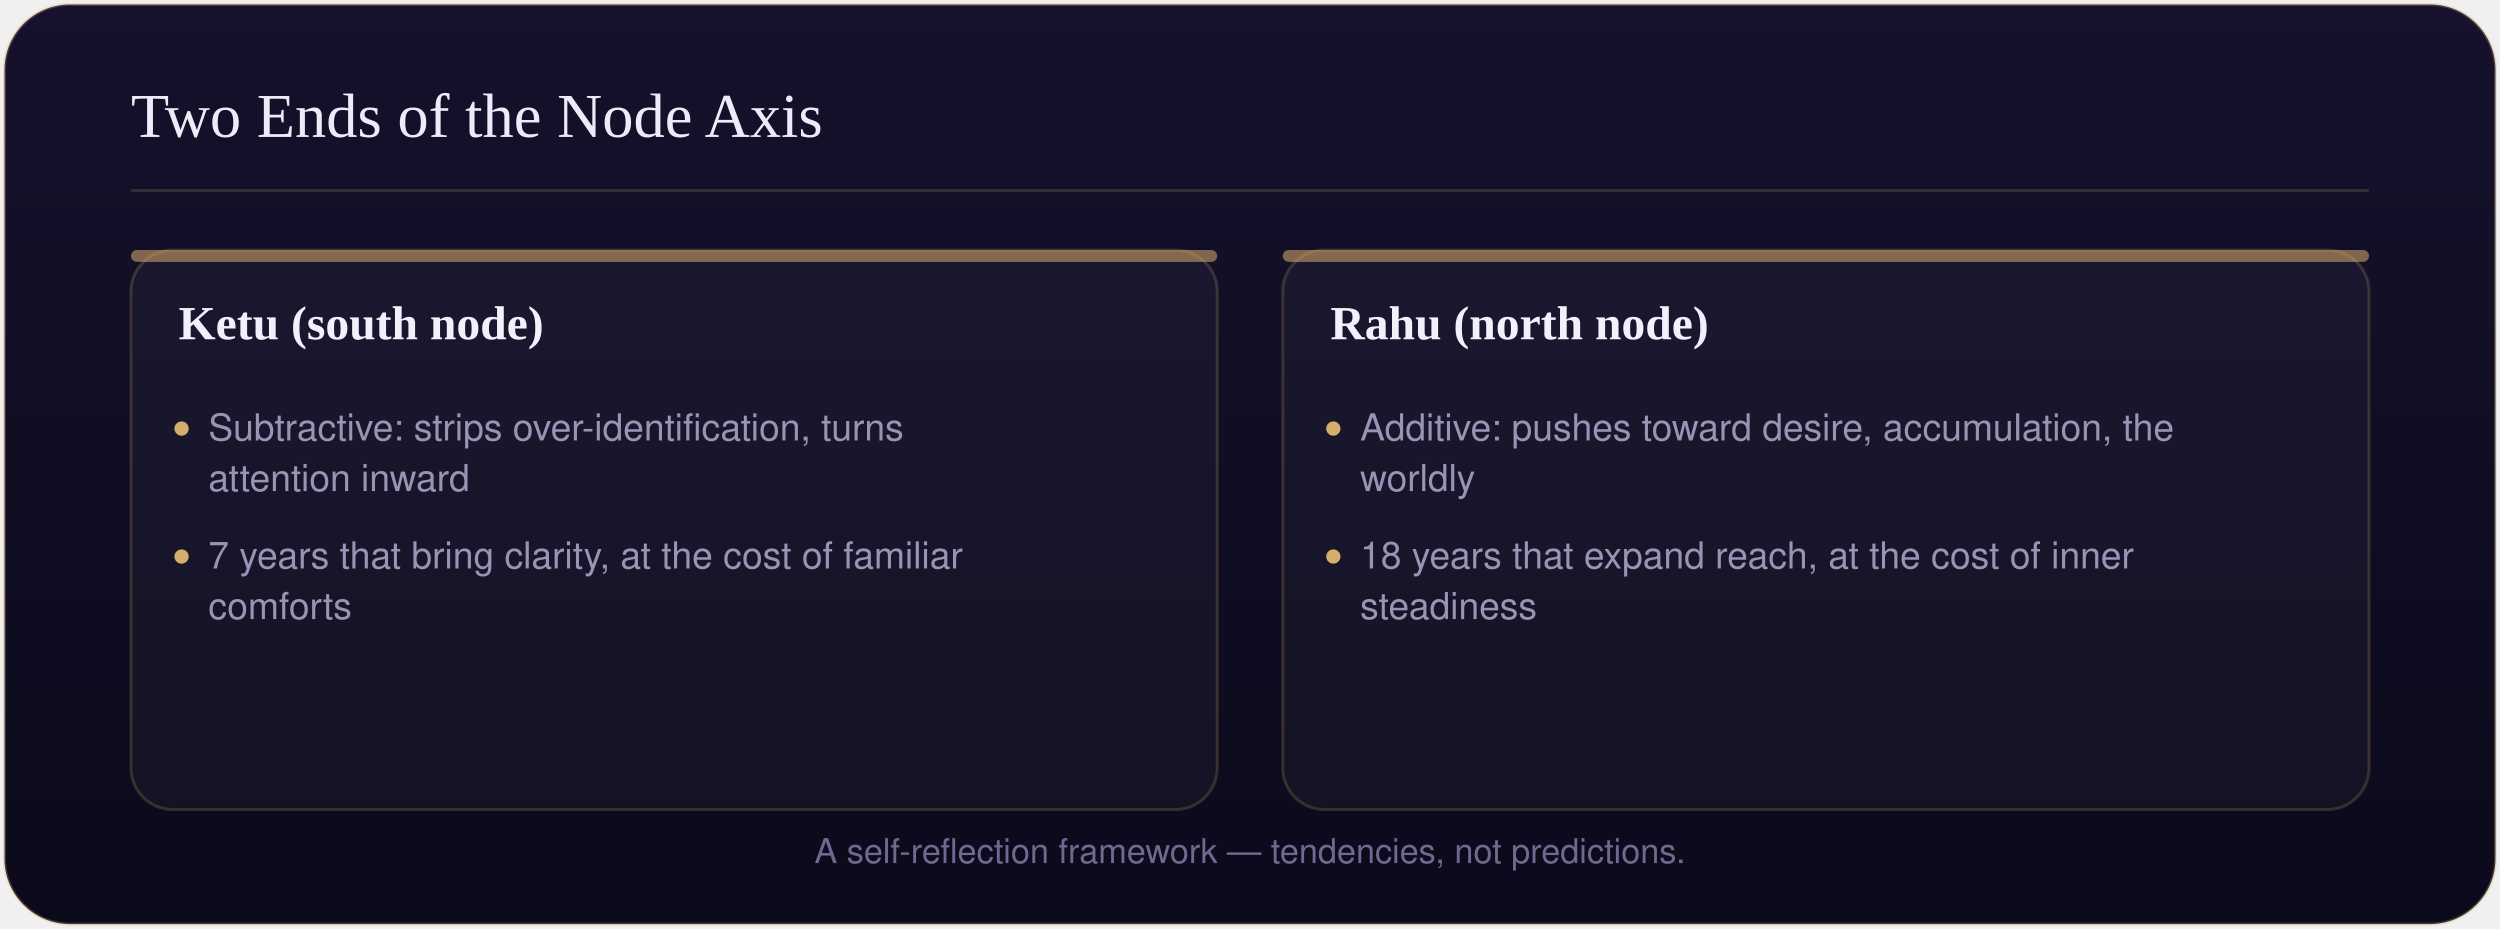
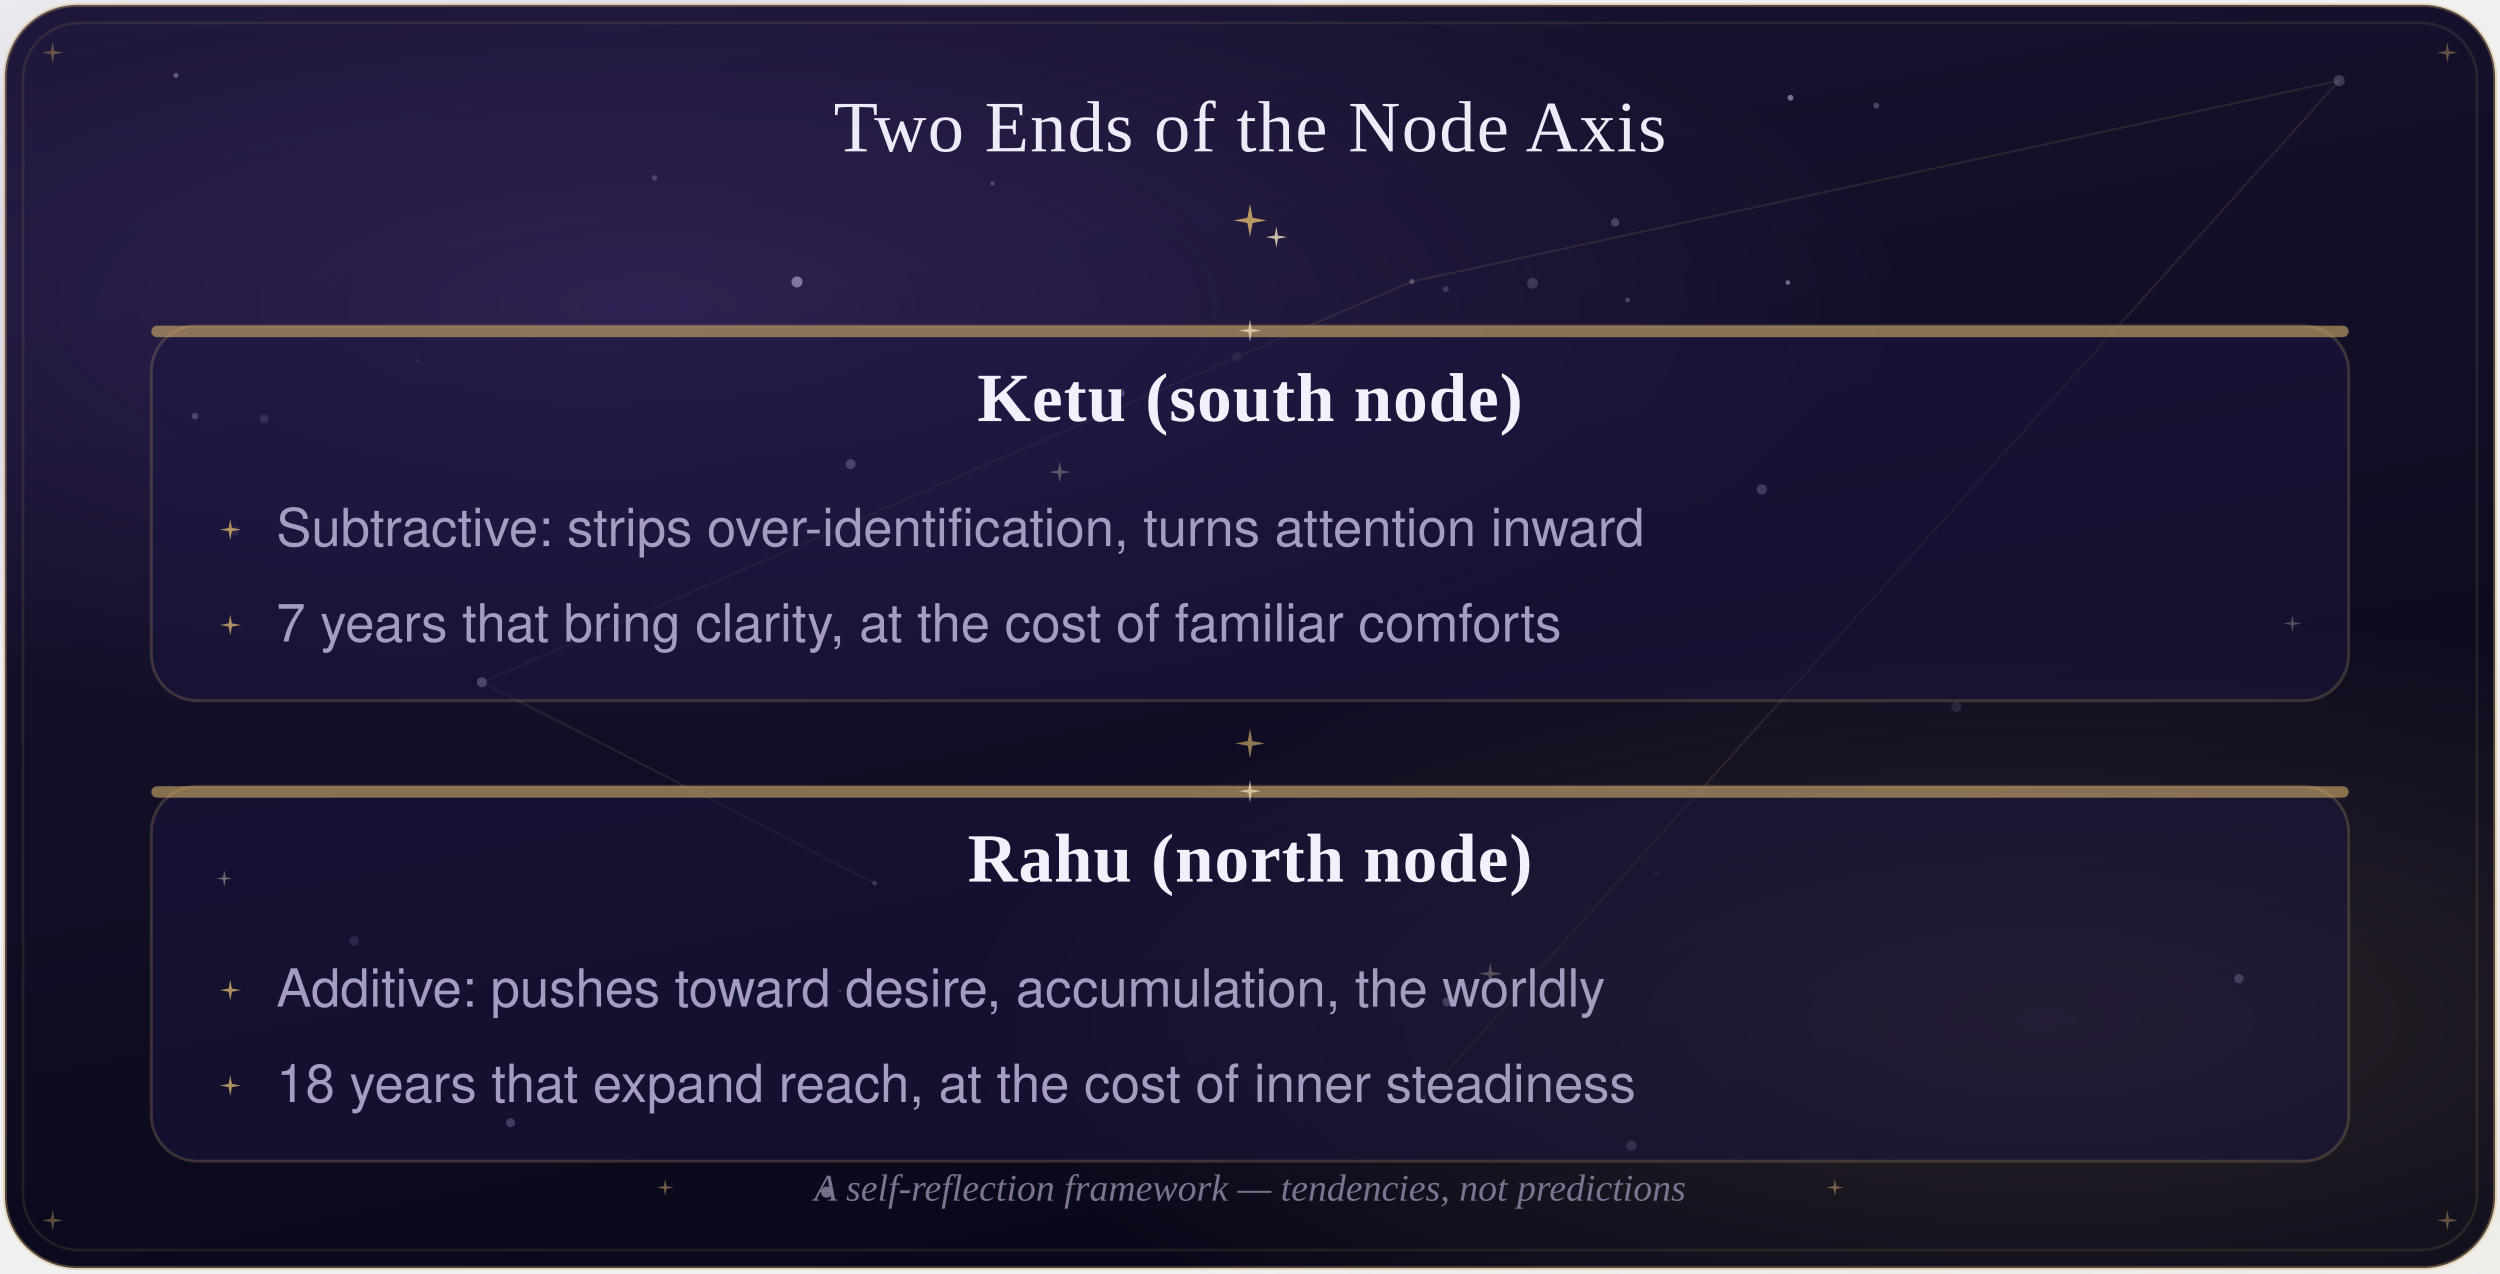
- <svg xmlns="http://www.w3.org/2000/svg" viewBox="0 0 840 312" role="img" aria-label="Two Ends of the Node Axis">
+ <svg xmlns="http://www.w3.org/2000/svg" viewBox="0 0 760 387" role="img" aria-label="Two Ends of the Node Axis">
  <defs>
-     <linearGradient id="ketumahadasha0en-panel" x1="0" y1="0" x2="0" y2="1">
-       <stop offset="0" stop-color="#16112c" />
-       <stop offset="1" stop-color="#0b0a1b" />
+     <linearGradient id="ketumahadasha0en-panel" x1="0" y1="0" x2="0.4" y2="1">
+       <stop offset="0" stop-color="#1a1433" />
+       <stop offset="0.55" stop-color="#120e26" />
+       <stop offset="1" stop-color="#09081a" />
    </linearGradient>
-     <radialGradient id="ketumahadasha0en-node" cx="0.5" cy="0.4" r="0.7">
+     <radialGradient id="ketumahadasha0en-foil" cx="0.42" cy="0.34" r="0.75">
+       <stop offset="0" stop-color="#fbf0d2" />
+       <stop offset="0.5" stop-color="#e8c882" />
+       <stop offset="1" stop-color="#b8923f" />
+     </radialGradient>
+     <radialGradient id="ketumahadasha0en-glow" cx="0.5" cy="0.5" r="0.5">
      <stop offset="0" stop-color="#f6e6bf" />
-       <stop offset="1" stop-color="#cda354" />
+       <stop offset="1" stop-color="#f6e6bf" stop-opacity="0" />
    </radialGradient>
-     <filter id="ketumahadasha0en-soft" x="-80%" y="-80%" width="260%" height="260%">
-       <feGaussianBlur stdDeviation="6" />
-     </filter>
+     <radialGradient id="ketumahadasha0en-neb1" cx="0.5" cy="0.5" r="0.5">
+       <stop offset="0" stop-color="#6f4bb0" stop-opacity="0.28" />
+       <stop offset="1" stop-color="#6f4bb0" stop-opacity="0" />
+     </radialGradient>
+     <radialGradient id="ketumahadasha0en-neb2" cx="0.5" cy="0.5" r="0.5">
+       <stop offset="0" stop-color="#d4af6a" stop-opacity="0.16" />
+       <stop offset="1" stop-color="#d4af6a" stop-opacity="0" />
+     </radialGradient>
+     <linearGradient id="ketumahadasha0en-rule" x1="0" y1="0" x2="1" y2="0">
+       <stop offset="0" stop-color="#d4af6a" stop-opacity="0" />
+       <stop offset="0.5" stop-color="#d4af6a" stop-opacity="0.6" />
+       <stop offset="1" stop-color="#d4af6a" stop-opacity="0" />
+     </linearGradient>
  </defs>
-   <rect x="1.5" y="1.5" width="837" height="309" rx="22" fill="url(#ketumahadasha0en-panel)" stroke="#d4af6a" stroke-opacity="0.28" />
-   <text x="44" y="46" font-family="Georgia, 'Times New Roman', serif" font-size="21" fill="#efeaf8">Two Ends of the Node Axis</text>
-   <line x1="44" y1="64" x2="796" y2="64" stroke="#d4af6a" stroke-opacity="0.18" />
-   <rect x="44" y="84" width="365.0" height="188" rx="14" fill="#ffffff" fill-opacity="0.035" stroke="#d4af6a" stroke-opacity="0.20" />
-   <rect x="44" y="84" width="365.0" height="4" rx="2" fill="#d4af6a" fill-opacity="0.55" />
-   <text x="60" y="114" font-family="Georgia, 'Times New Roman', serif" font-size="16" font-weight="700" fill="#f3effb">Ketu (south node)</text>
-   <circle cx="61" cy="144" r="2.4" fill="#d4af6a" />
-   <text x="70" y="148" font-family="Helvetica, Arial, sans-serif" font-size="12.5" fill="#9a93b5">Subtractive: strips over-identification, turns</text>
-   <text x="70" y="165" font-family="Helvetica, Arial, sans-serif" font-size="12.5" fill="#9a93b5">attention inward</text>
-   <circle cx="61" cy="187" r="2.4" fill="#d4af6a" />
-   <text x="70" y="191" font-family="Helvetica, Arial, sans-serif" font-size="12.5" fill="#9a93b5">7 years that bring clarity, at the cost of familiar</text>
-   <text x="70" y="208" font-family="Helvetica, Arial, sans-serif" font-size="12.5" fill="#9a93b5">comforts</text>
-   <rect x="431" y="84" width="365.0" height="188" rx="14" fill="#ffffff" fill-opacity="0.035" stroke="#d4af6a" stroke-opacity="0.20" />
-   <rect x="431" y="84" width="365.0" height="4" rx="2" fill="#d4af6a" fill-opacity="0.55" />
-   <text x="447" y="114" font-family="Georgia, 'Times New Roman', serif" font-size="16" font-weight="700" fill="#f3effb">Rahu (north node)</text>
-   <circle cx="448" cy="144" r="2.4" fill="#d4af6a" />
-   <text x="457" y="148" font-family="Helvetica, Arial, sans-serif" font-size="12.5" fill="#9a93b5">Additive: pushes toward desire, accumulation, the</text>
-   <text x="457" y="165" font-family="Helvetica, Arial, sans-serif" font-size="12.5" fill="#9a93b5">worldly</text>
-   <circle cx="448" cy="187" r="2.4" fill="#d4af6a" />
-   <text x="457" y="191" font-family="Helvetica, Arial, sans-serif" font-size="12.5" fill="#9a93b5">18 years that expand reach, at the cost of inner</text>
-   <text x="457" y="208" font-family="Helvetica, Arial, sans-serif" font-size="12.5" fill="#9a93b5">steadiness</text>
-   <text x="420" y="290" text-anchor="middle" font-family="Helvetica, Arial, sans-serif" font-size="11.5" fill="#6f6890">A self-reflection framework — tendencies, not predictions.</text>
+   <rect x="1.5" y="1.5" width="757" height="384" rx="22" fill="url(#ketumahadasha0en-panel)" />
+   <ellipse cx="198" cy="93" rx="380" ry="132" fill="url(#ketumahadasha0en-neb1)" />
+   <ellipse cx="623" cy="310" rx="334" ry="124" fill="url(#ketumahadasha0en-neb2)" />
+   <circle cx="242.3" cy="85.7" r="1.68" fill="#cfc8ea" opacity="0.52" />
+   <circle cx="432.8" cy="333.7" r="0.75" fill="#cfc8ea" opacity="0.14" />
+   <circle cx="71.5" cy="161.4" r="1.42" fill="#cfc8ea" opacity="0.18" />
+   <circle cx="495.9" cy="348.3" r="1.57" fill="#cfc8ea" opacity="0.29" />
+   <circle cx="155.2" cy="341.3" r="1.38" fill="#cfc8ea" opacity="0.45" />
+   <circle cx="594.7" cy="214.9" r="1.57" fill="#cfc8ea" opacity="0.12" />
+   <circle cx="439.9" cy="304.6" r="1.38" fill="#cfc8ea" opacity="0.43" />
+   <circle cx="711.1" cy="24.5" r="1.67" fill="#cfc8ea" opacity="0.23" />
+   <circle cx="494.8" cy="91.2" r="0.71" fill="#cfc8ea" opacity="0.29" />
+   <circle cx="439.5" cy="87.9" r="0.89" fill="#cfc8ea" opacity="0.20" />
+   <circle cx="535.6" cy="148.8" r="1.54" fill="#cfc8ea" opacity="0.44" />
+   <circle cx="429.2" cy="85.6" r="0.78" fill="#cfc8ea" opacity="0.31" />
+   <circle cx="53.5" cy="22.9" r="0.75" fill="#cfc8ea" opacity="0.38" />
+   <circle cx="146.5" cy="207.4" r="1.52" fill="#cfc8ea" opacity="0.54" />
+   <circle cx="544.3" cy="29.7" r="0.89" fill="#cfc8ea" opacity="0.54" />
+   <circle cx="255.3" cy="301.2" r="0.42" fill="#cfc8ea" opacity="0.34" />
+   <circle cx="570.4" cy="32.1" r="0.87" fill="#cfc8ea" opacity="0.29" />
+   <circle cx="107.7" cy="286.1" r="1.47" fill="#cfc8ea" opacity="0.23" />
+   <circle cx="503.5" cy="265.3" r="0.65" fill="#cfc8ea" opacity="0.14" />
+   <circle cx="265.9" cy="268.5" r="0.73" fill="#cfc8ea" opacity="0.38" />
+   <circle cx="80.3" cy="127.3" r="1.31" fill="#cfc8ea" opacity="0.28" />
+   <circle cx="340.7" cy="119.5" r="1.25" fill="#cfc8ea" opacity="0.50" />
+   <circle cx="251.3" cy="362.4" r="1.70" fill="#cfc8ea" opacity="0.52" />
+   <circle cx="126.9" cy="109.7" r="0.48" fill="#cfc8ea" opacity="0.20" />
+   <circle cx="258.6" cy="141.1" r="1.52" fill="#cfc8ea" opacity="0.49" />
+   <circle cx="301.7" cy="55.8" r="0.62" fill="#cfc8ea" opacity="0.30" />
+   <circle cx="543.5" cy="85.9" r="0.72" fill="#cfc8ea" opacity="0.48" />
+   <circle cx="375.9" cy="108.5" r="1.49" fill="#cfc8ea" opacity="0.13" />
+   <circle cx="680.6" cy="297.5" r="1.42" fill="#cfc8ea" opacity="0.43" />
+   <circle cx="491.0" cy="67.6" r="1.26" fill="#cfc8ea" opacity="0.26" />
+   <circle cx="59.3" cy="126.5" r="1.02" fill="#cfc8ea" opacity="0.52" />
+   <circle cx="465.9" cy="86.1" r="1.68" fill="#cfc8ea" opacity="0.19" />
+   <circle cx="199.0" cy="54.1" r="0.83" fill="#cfc8ea" opacity="0.23" />
+   <path d="M 68.205 264.6 L 68.6 266.7 L 70.6 267.045 L 68.6 267.4 L 68.205 269.5 L 67.8 267.4 L 65.8 267.045 L 67.8 266.7 Z" fill="#f6e6bf" opacity="0.799" />
+   <path d="M 388.015 68.9 L 388.5 71.6 L 391.2 72.076 L 388.5 72.6 L 388.015 75.3 L 387.5 72.6 L 384.8 72.076 L 387.5 71.6 Z" fill="#f6e6bf" opacity="0.787" />
+   <path d="M 322.15 140.3 L 322.7 143.0 L 325.4 143.513 L 322.7 144.0 L 322.15 146.7 L 321.6 144.0 L 318.9 143.513 L 321.6 143.0 Z" fill="#f6e6bf" opacity="0.601" />
+   <path d="M 453.055 292.5 L 453.6 295.4 L 456.6 296.009 L 453.6 296.6 L 453.055 299.5 L 452.5 296.6 L 449.5 296.009 L 452.5 295.4 Z" fill="#f6e6bf" opacity="0.524" />
+   <path d="M 696.909 186.8 L 697.3 189.1 L 699.6 189.541 L 697.3 190.0 L 696.909 192.3 L 696.5 190.0 L 694.2 189.541 L 696.5 189.1 Z" fill="#f6e6bf" opacity="0.532" />
+   <path d="M 432.8 333.7 L 711.1 24.5 L 429.2 85.6 L 146.5 207.4 L 265.9 268.5" fill="none" stroke="#d4af6a" stroke-width="0.6" opacity="0.12" />
+   <rect x="1.5" y="1.5" width="757" height="384" rx="22" fill="none" stroke="#d4af6a" stroke-opacity="0.34" stroke-width="1.2" />
+   <rect x="7" y="7" width="746" height="373" rx="17" fill="none" stroke="#d4af6a" stroke-opacity="0.12" stroke-width="0.8" />
+   <path d="M 16 12.8 L 16.5 15.5 L 19.2 16 L 16.5 16.5 L 16 19.2 L 15.5 16.5 L 12.8 16 L 15.5 15.5 Z" fill="#d4af6a" opacity="0.4" />
+   <path d="M 744 12.8 L 744.5 15.5 L 747.2 16 L 744.5 16.5 L 744 19.2 L 743.5 16.5 L 740.8 16 L 743.5 15.5 Z" fill="#d4af6a" opacity="0.4" />
+   <path d="M 16 367.8 L 16.5 370.5 L 19.2 371 L 16.5 371.5 L 16 374.2 L 15.5 371.5 L 12.8 371 L 15.5 370.5 Z" fill="#d4af6a" opacity="0.4" />
+   <path d="M 744 367.8 L 744.5 370.5 L 747.2 371 L 744.5 371.5 L 744 374.2 L 743.5 371.5 L 740.8 371 L 743.5 370.5 Z" fill="#d4af6a" opacity="0.4" />
+   <text x="380" y="46" text-anchor="middle" font-family="Georgia, 'Times New Roman', serif" font-size="22" letter-spacing="0.4" fill="#efeaf8">Two Ends of the Node Axis</text>
+   <line x1="230" y1="67" x2="368" y2="67" stroke="url(#ketumahadasha0en-rule)" stroke-width="1" />
+   <line x1="392" y1="67" x2="530" y2="67" stroke="url(#ketumahadasha0en-rule)" stroke-width="1" />
+   <path d="M 380 62.0 L 380.8 66.2 L 385.0 67 L 380.8 67.8 L 380 72.0 L 379.2 67.8 L 375.0 67 L 379.2 66.2 Z" fill="#d4af6a" opacity="0.85" />
+   <rect x="46" y="99" width="668" height="114.0" rx="14" fill="#1d1740" fill-opacity="0.5" stroke="#d4af6a" stroke-opacity="0.22" stroke-width="0.9" />
+   <rect x="46" y="99" width="668" height="3.5" rx="1.8" fill="#d4af6a" fill-opacity="0.6" />
+   <path d="M 380 97.1 L 380.5 100.0 L 383.4 100.5 L 380.5 101.0 L 380 103.9 L 379.5 101.0 L 376.6 100.5 L 379.5 100.0 Z" fill="#f6e6bf" opacity="0.7" />
+   <text x="380" y="128.0" text-anchor="middle" font-family="Georgia, 'Times New Roman', serif" font-size="21" font-weight="700" letter-spacing="0.3" fill="#f3effb">Ketu (south node)</text>
+   <path d="M 70 157.8 L 70.5 160.5 L 73.2 161 L 70.5 161.5 L 70 164.2 L 69.5 161.5 L 66.8 161 L 69.5 160.5 Z" fill="#d4af6a" opacity="0.8" />
+   <text x="84" y="166.0" font-family="Helvetica, Arial, sans-serif" font-size="16" fill="#a59cc0">Subtractive: strips over-identification, turns attention inward</text>
+   <path d="M 70 186.8 L 70.5 189.5 L 73.2 190 L 70.5 190.5 L 70 193.2 L 69.5 190.5 L 66.8 190 L 69.5 189.5 Z" fill="#d4af6a" opacity="0.8" />
+   <text x="84" y="195.0" font-family="Helvetica, Arial, sans-serif" font-size="16" fill="#a59cc0">7 years that bring clarity, at the cost of familiar comforts</text>
+   <path d="M 380 221.5 L 380.7 225.3 L 384.5 226 L 380.7 226.7 L 380 230.5 L 379.3 226.7 L 375.5 226 L 379.3 225.3 Z" fill="#d4af6a" opacity="0.65" />
+   <rect x="46" y="239" width="668" height="114.0" rx="14" fill="#1d1740" fill-opacity="0.5" stroke="#d4af6a" stroke-opacity="0.22" stroke-width="0.9" />
+   <rect x="46" y="239" width="668" height="3.5" rx="1.8" fill="#d4af6a" fill-opacity="0.6" />
+   <path d="M 380 237.1 L 380.5 240.0 L 383.4 240.5 L 380.5 241.0 L 380 243.9 L 379.5 241.0 L 376.6 240.5 L 379.5 240.0 Z" fill="#f6e6bf" opacity="0.7" />
+   <text x="380" y="268.0" text-anchor="middle" font-family="Georgia, 'Times New Roman', serif" font-size="21" font-weight="700" letter-spacing="0.3" fill="#f3effb">Rahu (north node)</text>
+   <path d="M 70 297.8 L 70.5 300.5 L 73.2 301 L 70.5 301.5 L 70 304.2 L 69.5 301.5 L 66.8 301 L 69.5 300.5 Z" fill="#d4af6a" opacity="0.8" />
+   <text x="84" y="306.0" font-family="Helvetica, Arial, sans-serif" font-size="16" fill="#a59cc0">Additive: pushes toward desire, accumulation, the worldly</text>
+   <path d="M 70 326.8 L 70.5 329.5 L 73.2 330 L 70.5 330.5 L 70 333.2 L 69.5 330.5 L 66.8 330 L 69.5 329.5 Z" fill="#d4af6a" opacity="0.8" />
+   <text x="84" y="335.0" font-family="Helvetica, Arial, sans-serif" font-size="16" fill="#a59cc0">18 years that expand reach, at the cost of inner steadiness</text>
+   <path d="M 202.227 358.4 L 202.6 360.6 L 204.8 361 L 202.6 361.4 L 202.227 363.6 L 201.8 361.4 L 199.6 361 L 201.8 360.6 Z" fill="#d4af6a" opacity="0.5" />
+   <text x="380" y="365" text-anchor="middle" font-family="Georgia, 'Times New Roman', serif" font-style="italic" font-size="11.5" fill="#7b738f">A self-reflection framework — tendencies, not predictions</text>
+   <path d="M 557.773 358.4 L 558.2 360.6 L 560.4 361 L 558.2 361.4 L 557.773 363.6 L 557.4 361.4 L 555.2 361 L 557.4 360.6 Z" fill="#d4af6a" opacity="0.5" />
</svg>
